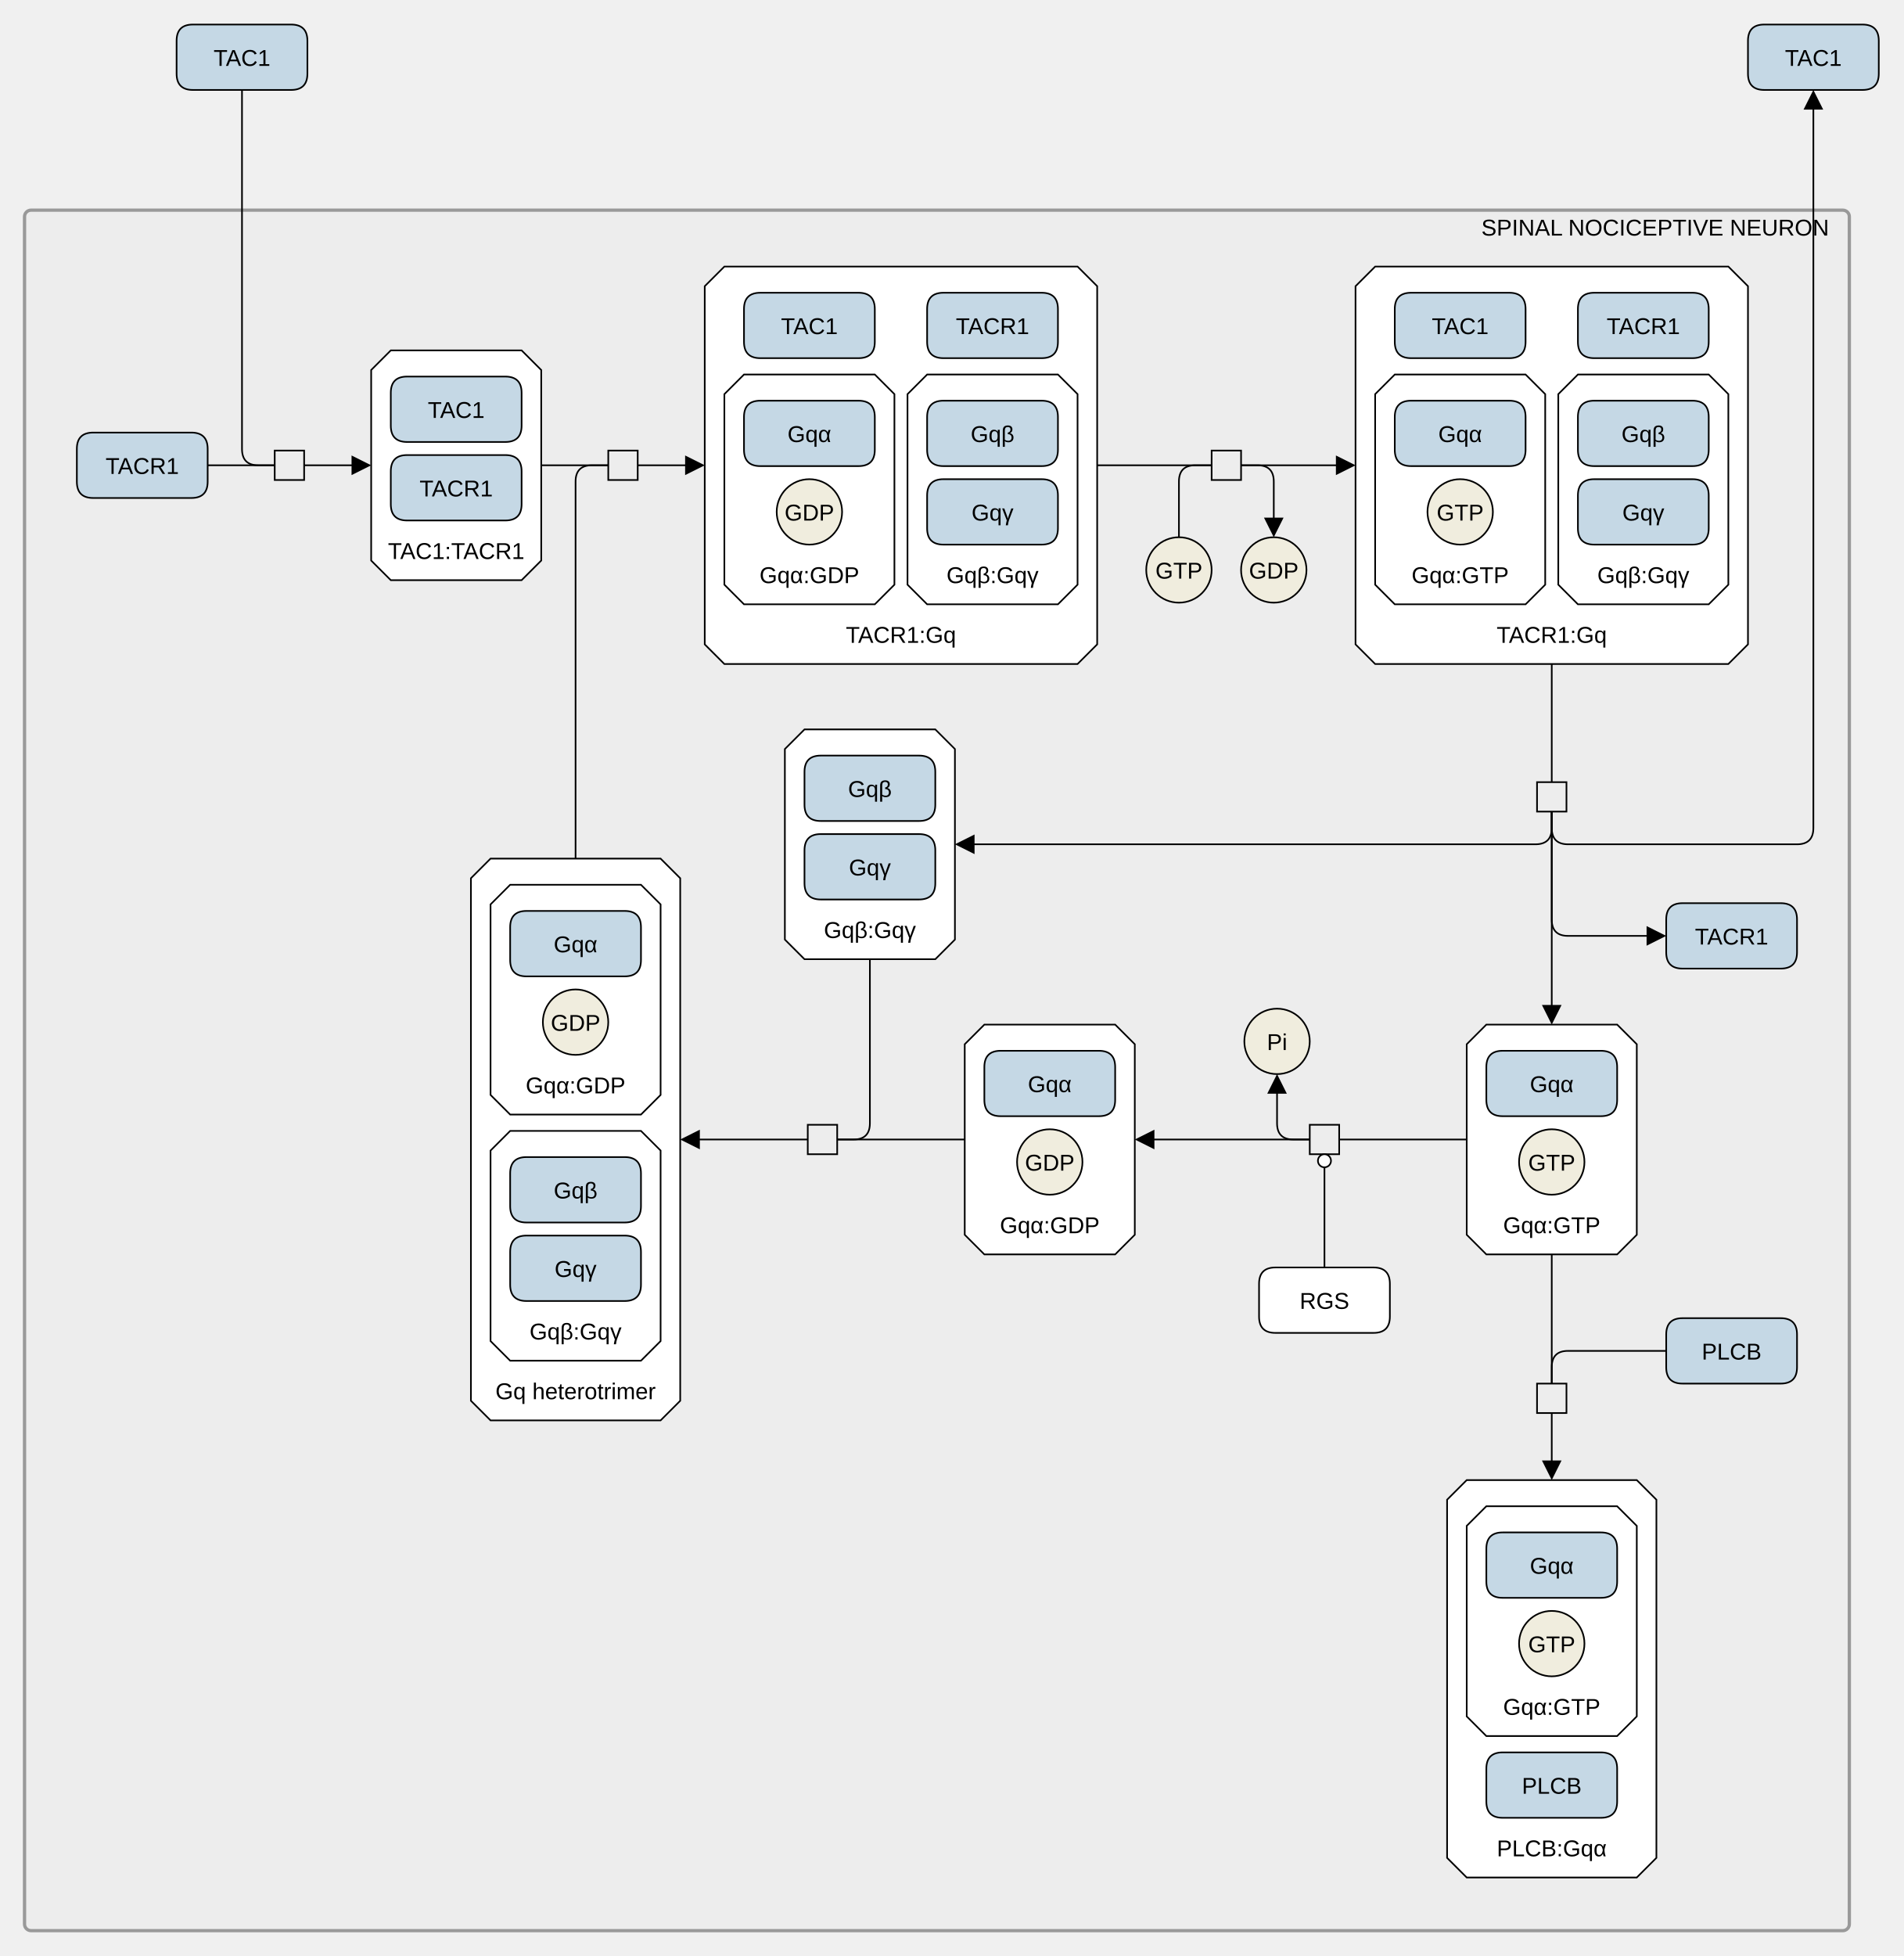
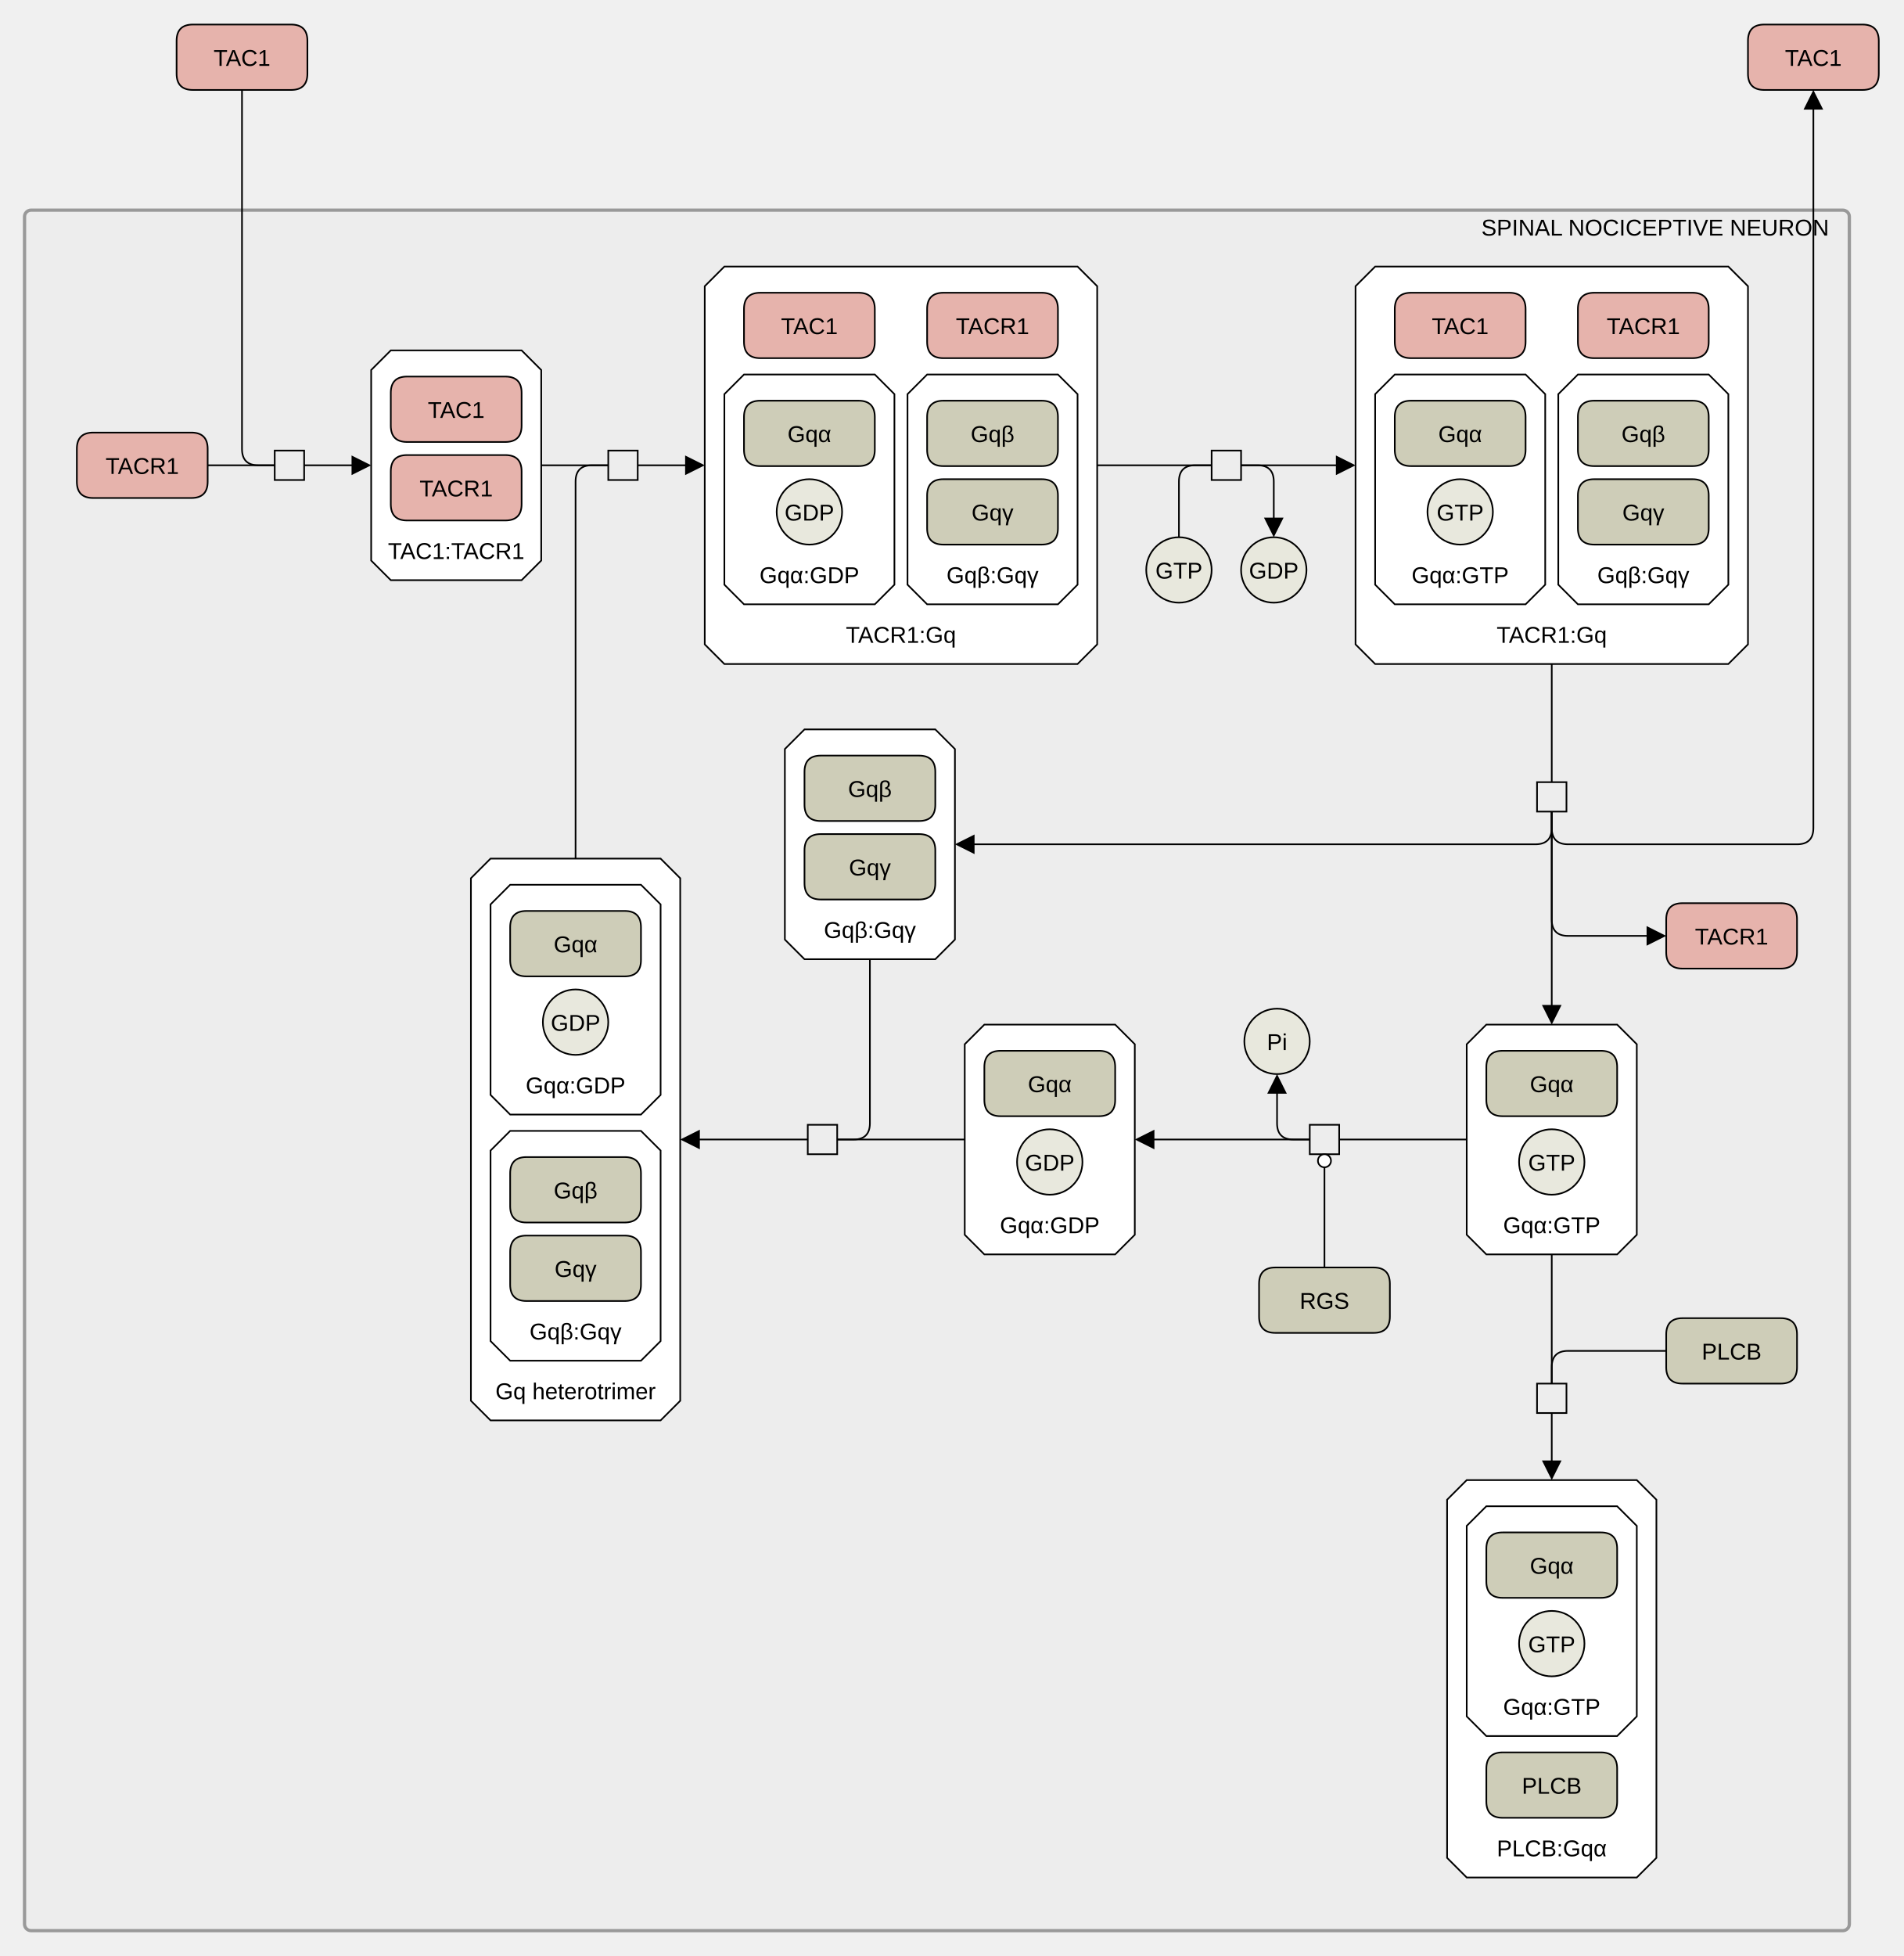
<svg xmlns="http://www.w3.org/2000/svg" width="1164" height="1196" viewBox="0 0 1164 1196" stroke-linecap="butt" stroke-miterlimit="10">
  <g transform="translate(-25,-25)">
    <path d="M40 157.5 C40 155.291 41.791 153.5 44 153.5 L1152 153.5 C1154.209 153.5 1156 155.291 1156 157.5 L1156 1201.5 C1156 1203.709 1154.209 1205.5 1152 1205.5 L44 1205.5 C41.791 1205.5 40 1203.709 40 1201.5 Z" fill="#999999" fill-opacity="0.031" stroke="none" />
    <path d="M40 157.5 C40 155.291 41.791 153.5 44 153.5 L1152 153.5 C1154.209 153.5 1156 155.291 1156 157.5 L1156 1201.5 C1156 1203.709 1154.209 1205.5 1152 1205.5 L44 1205.5 C41.791 1205.5 40 1203.709 40 1201.5 Z" fill="none" stroke="#999999" stroke-width="2" />
    <text x="1037.25" y="169.041" text-anchor="middle" font-family="'Dialog', Arial, Helvetica, sans-serif" font-size="14" fill="#000000" stroke="none" xml:space="preserve">SPINAL NOCICEPTIVE NEURON</text>
    <path d="M468 188 L684 188 L696 200 L696 419 L684 431 L468 431 L456 419 L456 200 Z" fill="#FFFFFF" stroke="none" />
    <path d="M468 188 L684 188 L696 200 L696 419 L684 431 L468 431 L456 419 L456 200 Z" fill="none" stroke="#000000" />
    <text x="576" y="418.041" text-anchor="middle" font-family="'Dialog', Arial, Helvetica, sans-serif" font-size="14" fill="#000000" stroke="none" xml:space="preserve">TACR1:Gq</text>
    <path d="M480 254 L560 254 L572 266 L572 382.5 L560 394.5 L480 394.5 L468 382.5 L468 266 Z" fill="#FFFFFF" stroke="none" />
    <path d="M480 254 L560 254 L572 266 L572 382.5 L560 394.5 L480 394.5 L468 382.5 L468 266 Z" fill="none" stroke="#000000" />
    <text x="520" y="381.541" text-anchor="middle" font-family="'Dialog', Arial, Helvetica, sans-serif" font-size="14" fill="#000000" stroke="none" xml:space="preserve">Gqα:GDP</text>
-     <path d="M480 280 Q480 270 490 270 L550 270 Q560 270 560 280 L560 300 Q560 310 550 310 L490 310 Q480 310 480 300 Z" fill="#C5D8E5" stroke="none" />
+     <path d="M480 280 Q480 270 490 270 L550 270 Q560 270 560 280 L560 300 Q560 310 550 310 L490 310 Q480 310 480 300 Z" fill="#CECDB8" stroke="none" />
    <path d="M480 280 Q480 270 490 270 L550 270 Q560 270 560 280 L560 300 Q560 310 550 310 L490 310 Q480 310 480 300 Z" fill="none" stroke="#000000" />
    <text x="520" y="295.291" text-anchor="middle" font-family="'Dialog', Arial, Helvetica, sans-serif" font-size="14" fill="#000000" stroke="none" xml:space="preserve">Gqα</text>
-     <path d="M500 338 C500 326.954 508.954 318 520 318 L520 318 C531.046 318 540 326.954 540 338 L540 338 C540 349.046 531.046 358 520 358 L520 358 C508.954 358 500 349.046 500 338 Z" fill="#F0EDDE" stroke="none" />
+     <path d="M500 338 C500 326.954 508.954 318 520 318 L520 318 C531.046 318 540 326.954 540 338 L540 338 C540 349.046 531.046 358 520 358 L520 358 C508.954 358 500 349.046 500 338 Z" fill="#E8E8DD" stroke="none" />
    <path d="M500 338 C500 326.954 508.954 318 520 318 L520 318 C531.046 318 540 326.954 540 338 L540 338 C540 349.046 531.046 358 520 358 L520 358 C508.954 358 500 349.046 500 338 Z" fill="none" stroke="#000000" />
    <text x="520" y="343.291" text-anchor="middle" font-family="'Dialog', Arial, Helvetica, sans-serif" font-size="14" fill="#000000" stroke="none" xml:space="preserve">GDP</text>
    <path d="M592 254 L672 254 L684 266 L684 382.5 L672 394.5 L592 394.5 L580 382.5 L580 266 Z" fill="#FFFFFF" stroke="none" />
    <path d="M592 254 L672 254 L684 266 L684 382.5 L672 394.5 L592 394.5 L580 382.5 L580 266 Z" fill="none" stroke="#000000" />
    <text x="632" y="381.541" text-anchor="middle" font-family="'Dialog', Arial, Helvetica, sans-serif" font-size="14" fill="#000000" stroke="none" xml:space="preserve">Gqβ:Gqγ</text>
-     <path d="M592 280 Q592 270 602 270 L662 270 Q672 270 672 280 L672 300 Q672 310 662 310 L602 310 Q592 310 592 300 Z" fill="#C5D8E5" stroke="none" />
+     <path d="M592 280 Q592 270 602 270 L662 270 Q672 270 672 280 L672 300 Q672 310 662 310 L602 310 Q592 310 592 300 Z" fill="#CECDB8" stroke="none" />
    <path d="M592 280 Q592 270 602 270 L662 270 Q672 270 672 280 L672 300 Q672 310 662 310 L602 310 Q592 310 592 300 Z" fill="none" stroke="#000000" />
    <text x="632" y="295.291" text-anchor="middle" font-family="'Dialog', Arial, Helvetica, sans-serif" font-size="14" fill="#000000" stroke="none" xml:space="preserve">Gqβ</text>
-     <path d="M592 328 Q592 318 602 318 L662 318 Q672 318 672 328 L672 348 Q672 358 662 358 L602 358 Q592 358 592 348 Z" fill="#C5D8E5" stroke="none" />
+     <path d="M592 328 Q592 318 602 318 L662 318 Q672 318 672 328 L672 348 Q672 358 662 358 L602 358 Q592 358 592 348 Z" fill="#CECDB8" stroke="none" />
    <path d="M592 328 Q592 318 602 318 L662 318 Q672 318 672 328 L672 348 Q672 358 662 358 L602 358 Q592 358 592 348 Z" fill="none" stroke="#000000" />
    <text x="632" y="343.291" text-anchor="middle" font-family="'Dialog', Arial, Helvetica, sans-serif" font-size="14" fill="#000000" stroke="none" xml:space="preserve">Gqγ</text>
-     <path d="M480 214 Q480 204 490 204 L550 204 Q560 204 560 214 L560 234 Q560 244 550 244 L490 244 Q480 244 480 234 Z" fill="#C5D8E5" stroke="none" />
+     <path d="M480 214 Q480 204 490 204 L550 204 Q560 204 560 214 L560 234 Q560 244 550 244 L490 244 Q480 244 480 234 Z" fill="#E6B3AC" stroke="none" />
    <path d="M480 214 Q480 204 490 204 L550 204 Q560 204 560 214 L560 234 Q560 244 550 244 L490 244 Q480 244 480 234 Z" fill="none" stroke="#000000" />
    <text x="520" y="229.291" text-anchor="middle" font-family="'Dialog', Arial, Helvetica, sans-serif" font-size="14" fill="#000000" stroke="none" xml:space="preserve">TAC1</text>
-     <path d="M592 214 Q592 204 602 204 L662 204 Q672 204 672 214 L672 234 Q672 244 662 244 L602 244 Q592 244 592 234 Z" fill="#C5D8E5" stroke="none" />
+     <path d="M592 214 Q592 204 602 204 L662 204 Q672 204 672 214 L672 234 Q672 244 662 244 L602 244 Q592 244 592 234 Z" fill="#E6B3AC" stroke="none" />
    <path d="M592 214 Q592 204 602 204 L662 204 Q672 204 672 214 L672 234 Q672 244 662 244 L602 244 Q592 244 592 234 Z" fill="none" stroke="#000000" />
    <text x="632" y="229.291" text-anchor="middle" font-family="'Dialog', Arial, Helvetica, sans-serif" font-size="14" fill="#000000" stroke="none" xml:space="preserve">TACR1</text>
    <path d="M325 550 L429 550 L441 562 L441 881.5 L429 893.5 L325 893.5 L313 881.5 L313 562 Z" fill="#FFFFFF" stroke="none" />
    <path d="M325 550 L429 550 L441 562 L441 881.5 L429 893.5 L325 893.5 L313 881.5 L313 562 Z" fill="none" stroke="#000000" />
    <text x="377" y="880.541" text-anchor="middle" font-family="'Dialog', Arial, Helvetica, sans-serif" font-size="14" fill="#000000" stroke="none" xml:space="preserve">Gq heterotrimer</text>
    <path d="M337 716.5 L417 716.5 L429 728.5 L429 845 L417 857 L337 857 L325 845 L325 728.5 Z" fill="#FFFFFF" stroke="none" />
    <path d="M337 716.5 L417 716.5 L429 728.5 L429 845 L417 857 L337 857 L325 845 L325 728.5 Z" fill="none" stroke="#000000" />
    <text x="377" y="844.041" text-anchor="middle" font-family="'Dialog', Arial, Helvetica, sans-serif" font-size="14" fill="#000000" stroke="none" xml:space="preserve">Gqβ:Gqγ</text>
-     <path d="M337 742.5 Q337 732.5 347 732.5 L407 732.5 Q417 732.5 417 742.5 L417 762.5 Q417 772.5 407 772.5 L347 772.5 Q337 772.5 337 762.5 Z" fill="#C5D8E5" stroke="none" />
+     <path d="M337 742.5 Q337 732.5 347 732.5 L407 732.5 Q417 732.5 417 742.5 L417 762.5 Q417 772.5 407 772.5 L347 772.5 Q337 772.5 337 762.5 Z" fill="#CECDB8" stroke="none" />
    <path d="M337 742.5 Q337 732.5 347 732.5 L407 732.5 Q417 732.5 417 742.5 L417 762.5 Q417 772.5 407 772.5 L347 772.5 Q337 772.5 337 762.5 Z" fill="none" stroke="#000000" />
    <text x="377" y="757.791" text-anchor="middle" font-family="'Dialog', Arial, Helvetica, sans-serif" font-size="14" fill="#000000" stroke="none" xml:space="preserve">Gqβ</text>
-     <path d="M337 790.5 Q337 780.5 347 780.5 L407 780.5 Q417 780.5 417 790.5 L417 810.5 Q417 820.5 407 820.5 L347 820.5 Q337 820.5 337 810.5 Z" fill="#C5D8E5" stroke="none" />
+     <path d="M337 790.5 Q337 780.5 347 780.5 L407 780.5 Q417 780.5 417 790.5 L417 810.5 Q417 820.5 407 820.5 L347 820.5 Q337 820.5 337 810.5 Z" fill="#CECDB8" stroke="none" />
    <path d="M337 790.5 Q337 780.5 347 780.5 L407 780.5 Q417 780.5 417 790.5 L417 810.5 Q417 820.5 407 820.5 L347 820.5 Q337 820.5 337 810.5 Z" fill="none" stroke="#000000" />
    <text x="377" y="805.791" text-anchor="middle" font-family="'Dialog', Arial, Helvetica, sans-serif" font-size="14" fill="#000000" stroke="none" xml:space="preserve">Gqγ</text>
    <path d="M337 566 L417 566 L429 578 L429 694.5 L417 706.5 L337 706.5 L325 694.5 L325 578 Z" fill="#FFFFFF" stroke="none" />
    <path d="M337 566 L417 566 L429 578 L429 694.5 L417 706.5 L337 706.5 L325 694.5 L325 578 Z" fill="none" stroke="#000000" />
    <text x="377" y="693.541" text-anchor="middle" font-family="'Dialog', Arial, Helvetica, sans-serif" font-size="14" fill="#000000" stroke="none" xml:space="preserve">Gqα:GDP</text>
-     <path d="M337 592 Q337 582 347 582 L407 582 Q417 582 417 592 L417 612 Q417 622 407 622 L347 622 Q337 622 337 612 Z" fill="#C5D8E5" stroke="none" />
+     <path d="M337 592 Q337 582 347 582 L407 582 Q417 582 417 592 L417 612 Q417 622 407 622 L347 622 Q337 622 337 612 Z" fill="#CECDB8" stroke="none" />
    <path d="M337 592 Q337 582 347 582 L407 582 Q417 582 417 592 L417 612 Q417 622 407 622 L347 622 Q337 622 337 612 Z" fill="none" stroke="#000000" />
    <text x="377" y="607.291" text-anchor="middle" font-family="'Dialog', Arial, Helvetica, sans-serif" font-size="14" fill="#000000" stroke="none" xml:space="preserve">Gqα</text>
-     <path d="M357 650 C357 638.954 365.954 630 377 630 L377 630 C388.046 630 397 638.954 397 650 L397 650 C397 661.046 388.046 670 377 670 L377 670 C365.954 670 357 661.046 357 650 Z" fill="#F0EDDE" stroke="none" />
+     <path d="M357 650 C357 638.954 365.954 630 377 630 L377 630 C388.046 630 397 638.954 397 650 L397 650 C397 661.046 388.046 670 377 670 L377 670 C365.954 670 357 661.046 357 650 Z" fill="#E8E8DD" stroke="none" />
    <path d="M357 650 C357 638.954 365.954 630 377 630 L377 630 C388.046 630 397 638.954 397 650 L397 650 C397 661.046 388.046 670 377 670 L377 670 C365.954 670 357 661.046 357 650 Z" fill="none" stroke="#000000" />
    <text x="377" y="655.291" text-anchor="middle" font-family="'Dialog', Arial, Helvetica, sans-serif" font-size="14" fill="#000000" stroke="none" xml:space="preserve">GDP</text>
    <path d="M866 188 L1082 188 L1094 200 L1094 419 L1082 431 L866 431 L854 419 L854 200 Z" fill="#FFFFFF" stroke="none" />
    <path d="M866 188 L1082 188 L1094 200 L1094 419 L1082 431 L866 431 L854 419 L854 200 Z" fill="none" stroke="#000000" />
    <text x="974" y="418.041" text-anchor="middle" font-family="'Dialog', Arial, Helvetica, sans-serif" font-size="14" fill="#000000" stroke="none" xml:space="preserve">TACR1:Gq</text>
    <path d="M990 254 L1070 254 L1082 266 L1082 382.5 L1070 394.5 L990 394.5 L978 382.5 L978 266 Z" fill="#FFFFFF" stroke="none" />
    <path d="M990 254 L1070 254 L1082 266 L1082 382.5 L1070 394.5 L990 394.5 L978 382.5 L978 266 Z" fill="none" stroke="#000000" />
    <text x="1030" y="381.541" text-anchor="middle" font-family="'Dialog', Arial, Helvetica, sans-serif" font-size="14" fill="#000000" stroke="none" xml:space="preserve">Gqβ:Gqγ</text>
-     <path d="M990 280 Q990 270 1000 270 L1060 270 Q1070 270 1070 280 L1070 300 Q1070 310 1060 310 L1000 310 Q990 310 990 300 Z" fill="#C5D8E5" stroke="none" />
+     <path d="M990 280 Q990 270 1000 270 L1060 270 Q1070 270 1070 280 L1070 300 Q1070 310 1060 310 L1000 310 Q990 310 990 300 Z" fill="#CECDB8" stroke="none" />
    <path d="M990 280 Q990 270 1000 270 L1060 270 Q1070 270 1070 280 L1070 300 Q1070 310 1060 310 L1000 310 Q990 310 990 300 Z" fill="none" stroke="#000000" />
    <text x="1030" y="295.291" text-anchor="middle" font-family="'Dialog', Arial, Helvetica, sans-serif" font-size="14" fill="#000000" stroke="none" xml:space="preserve">Gqβ</text>
-     <path d="M990 328 Q990 318 1000 318 L1060 318 Q1070 318 1070 328 L1070 348 Q1070 358 1060 358 L1000 358 Q990 358 990 348 Z" fill="#C5D8E5" stroke="none" />
+     <path d="M990 328 Q990 318 1000 318 L1060 318 Q1070 318 1070 328 L1070 348 Q1070 358 1060 358 L1000 358 Q990 358 990 348 Z" fill="#CECDB8" stroke="none" />
    <path d="M990 328 Q990 318 1000 318 L1060 318 Q1070 318 1070 328 L1070 348 Q1070 358 1060 358 L1000 358 Q990 358 990 348 Z" fill="none" stroke="#000000" />
    <text x="1030" y="343.291" text-anchor="middle" font-family="'Dialog', Arial, Helvetica, sans-serif" font-size="14" fill="#000000" stroke="none" xml:space="preserve">Gqγ</text>
    <path d="M878 254 L958 254 L970 266 L970 382.5 L958 394.5 L878 394.5 L866 382.5 L866 266 Z" fill="#FFFFFF" stroke="none" />
    <path d="M878 254 L958 254 L970 266 L970 382.5 L958 394.5 L878 394.5 L866 382.5 L866 266 Z" fill="none" stroke="#000000" />
    <text x="918" y="381.541" text-anchor="middle" font-family="'Dialog', Arial, Helvetica, sans-serif" font-size="14" fill="#000000" stroke="none" xml:space="preserve">Gqα:GTP</text>
-     <path d="M878 280 Q878 270 888 270 L948 270 Q958 270 958 280 L958 300 Q958 310 948 310 L888 310 Q878 310 878 300 Z" fill="#C5D8E5" stroke="none" />
+     <path d="M878 280 Q878 270 888 270 L948 270 Q958 270 958 280 L958 300 Q958 310 948 310 L888 310 Q878 310 878 300 Z" fill="#CECDB8" stroke="none" />
    <path d="M878 280 Q878 270 888 270 L948 270 Q958 270 958 280 L958 300 Q958 310 948 310 L888 310 Q878 310 878 300 Z" fill="none" stroke="#000000" />
    <text x="918" y="295.291" text-anchor="middle" font-family="'Dialog', Arial, Helvetica, sans-serif" font-size="14" fill="#000000" stroke="none" xml:space="preserve">Gqα</text>
-     <path d="M898 338 C898 326.954 906.954 318 918 318 L918 318 C929.046 318 938 326.954 938 338 L938 338 C938 349.046 929.046 358 918 358 L918 358 C906.954 358 898 349.046 898 338 Z" fill="#F0EDDE" stroke="none" />
+     <path d="M898 338 C898 326.954 906.954 318 918 318 L918 318 C929.046 318 938 326.954 938 338 L938 338 C938 349.046 929.046 358 918 358 L918 358 C906.954 358 898 349.046 898 338 Z" fill="#E8E8DD" stroke="none" />
    <path d="M898 338 C898 326.954 906.954 318 918 318 L918 318 C929.046 318 938 326.954 938 338 L938 338 C938 349.046 929.046 358 918 358 L918 358 C906.954 358 898 349.046 898 338 Z" fill="none" stroke="#000000" />
    <text x="918" y="343.291" text-anchor="middle" font-family="'Dialog', Arial, Helvetica, sans-serif" font-size="14" fill="#000000" stroke="none" xml:space="preserve">GTP</text>
-     <path d="M878 214 Q878 204 888 204 L948 204 Q958 204 958 214 L958 234 Q958 244 948 244 L888 244 Q878 244 878 234 Z" fill="#C5D8E5" stroke="none" />
+     <path d="M878 214 Q878 204 888 204 L948 204 Q958 204 958 214 L958 234 Q958 244 948 244 L888 244 Q878 244 878 234 Z" fill="#E6B3AC" stroke="none" />
    <path d="M878 214 Q878 204 888 204 L948 204 Q958 204 958 214 L958 234 Q958 244 948 244 L888 244 Q878 244 878 234 Z" fill="none" stroke="#000000" />
    <text x="918" y="229.291" text-anchor="middle" font-family="'Dialog', Arial, Helvetica, sans-serif" font-size="14" fill="#000000" stroke="none" xml:space="preserve">TAC1</text>
-     <path d="M990 214 Q990 204 1000 204 L1060 204 Q1070 204 1070 214 L1070 234 Q1070 244 1060 244 L1000 244 Q990 244 990 234 Z" fill="#C5D8E5" stroke="none" />
+     <path d="M990 214 Q990 204 1000 204 L1060 204 Q1070 204 1070 214 L1070 234 Q1070 244 1060 244 L1000 244 Q990 244 990 234 Z" fill="#E6B3AC" stroke="none" />
    <path d="M990 214 Q990 204 1000 204 L1060 204 Q1070 204 1070 214 L1070 234 Q1070 244 1060 244 L1000 244 Q990 244 990 234 Z" fill="none" stroke="#000000" />
    <text x="1030" y="229.291" text-anchor="middle" font-family="'Dialog', Arial, Helvetica, sans-serif" font-size="14" fill="#000000" stroke="none" xml:space="preserve">TACR1</text>
    <path d="M922 930 L1026 930 L1038 942 L1038 1161 L1026 1173 L922 1173 L910 1161 L910 942 Z" fill="#FFFFFF" stroke="none" />
    <path d="M922 930 L1026 930 L1038 942 L1038 1161 L1026 1173 L922 1173 L910 1161 L910 942 Z" fill="none" stroke="#000000" />
    <text x="974" y="1160.041" text-anchor="middle" font-family="'Dialog', Arial, Helvetica, sans-serif" font-size="14" fill="#000000" stroke="none" xml:space="preserve">PLCB:Gqα</text>
-     <path d="M934 1106.5 Q934 1096.5 944 1096.5 L1004 1096.5 Q1014 1096.5 1014 1106.5 L1014 1126.5 Q1014 1136.5 1004 1136.5 L944 1136.5 Q934 1136.5 934 1126.5 Z" fill="#C5D8E5" stroke="none" />
+     <path d="M934 1106.5 Q934 1096.5 944 1096.5 L1004 1096.5 Q1014 1096.5 1014 1106.5 L1014 1126.5 Q1014 1136.5 1004 1136.5 L944 1136.5 Q934 1136.5 934 1126.5 Z" fill="#CECDB8" stroke="none" />
    <path d="M934 1106.5 Q934 1096.5 944 1096.5 L1004 1096.5 Q1014 1096.5 1014 1106.5 L1014 1126.5 Q1014 1136.5 1004 1136.5 L944 1136.5 Q934 1136.5 934 1126.5 Z" fill="none" stroke="#000000" />
    <text x="974" y="1121.791" text-anchor="middle" font-family="'Dialog', Arial, Helvetica, sans-serif" font-size="14" fill="#000000" stroke="none" xml:space="preserve">PLCB</text>
    <path d="M934 946 L1014 946 L1026 958 L1026 1074.5 L1014 1086.5 L934 1086.5 L922 1074.5 L922 958 Z" fill="#FFFFFF" stroke="none" />
    <path d="M934 946 L1014 946 L1026 958 L1026 1074.5 L1014 1086.5 L934 1086.5 L922 1074.5 L922 958 Z" fill="none" stroke="#000000" />
    <text x="974" y="1073.541" text-anchor="middle" font-family="'Dialog', Arial, Helvetica, sans-serif" font-size="14" fill="#000000" stroke="none" xml:space="preserve">Gqα:GTP</text>
-     <path d="M934 972 Q934 962 944 962 L1004 962 Q1014 962 1014 972 L1014 992 Q1014 1002 1004 1002 L944 1002 Q934 1002 934 992 Z" fill="#C5D8E5" stroke="none" />
+     <path d="M934 972 Q934 962 944 962 L1004 962 Q1014 962 1014 972 L1014 992 Q1014 1002 1004 1002 L944 1002 Q934 1002 934 992 Z" fill="#CECDB8" stroke="none" />
    <path d="M934 972 Q934 962 944 962 L1004 962 Q1014 962 1014 972 L1014 992 Q1014 1002 1004 1002 L944 1002 Q934 1002 934 992 Z" fill="none" stroke="#000000" />
    <text x="974" y="987.291" text-anchor="middle" font-family="'Dialog', Arial, Helvetica, sans-serif" font-size="14" fill="#000000" stroke="none" xml:space="preserve">Gqα</text>
-     <path d="M954 1030 C954 1018.954 962.954 1010 974 1010 L974 1010 C985.046 1010 994 1018.954 994 1030 L994 1030 C994 1041.046 985.046 1050 974 1050 L974 1050 C962.954 1050 954 1041.046 954 1030 Z" fill="#F0EDDE" stroke="none" />
+     <path d="M954 1030 C954 1018.954 962.954 1010 974 1010 L974 1010 C985.046 1010 994 1018.954 994 1030 L994 1030 C994 1041.046 985.046 1050 974 1050 L974 1050 C962.954 1050 954 1041.046 954 1030 Z" fill="#E8E8DD" stroke="none" />
    <path d="M954 1030 C954 1018.954 962.954 1010 974 1010 L974 1010 C985.046 1010 994 1018.954 994 1030 L994 1030 C994 1041.046 985.046 1050 974 1050 L974 1050 C962.954 1050 954 1041.046 954 1030 Z" fill="none" stroke="#000000" />
    <text x="974" y="1035.291" text-anchor="middle" font-family="'Dialog', Arial, Helvetica, sans-serif" font-size="14" fill="#000000" stroke="none" xml:space="preserve">GTP</text>
    <path d="M264 239.25 L344 239.25 L356 251.25 L356 367.75 L344 379.75 L264 379.75 L252 367.75 L252 251.25 Z" fill="#FFFFFF" stroke="none" />
    <path d="M264 239.25 L344 239.25 L356 251.25 L356 367.75 L344 379.75 L264 379.75 L252 367.75 L252 251.25 Z" fill="none" stroke="#000000" />
    <text x="304" y="366.791" text-anchor="middle" font-family="'Dialog', Arial, Helvetica, sans-serif" font-size="14" fill="#000000" stroke="none" xml:space="preserve">TAC1:TACR1</text>
-     <path d="M264 313.25 Q264 303.25 274 303.25 L334 303.25 Q344 303.25 344 313.25 L344 333.25 Q344 343.25 334 343.25 L274 343.25 Q264 343.25 264 333.25 Z" fill="#C5D8E5" stroke="none" />
+     <path d="M264 313.25 Q264 303.25 274 303.25 L334 303.25 Q344 303.25 344 313.25 L344 333.25 Q344 343.25 334 343.25 L274 343.25 Q264 343.25 264 333.25 Z" fill="#E6B3AC" stroke="none" />
    <path d="M264 313.25 Q264 303.25 274 303.25 L334 303.25 Q344 303.25 344 313.25 L344 333.25 Q344 343.25 334 343.25 L274 343.25 Q264 343.25 264 333.25 Z" fill="none" stroke="#000000" />
    <text x="304" y="328.541" text-anchor="middle" font-family="'Dialog', Arial, Helvetica, sans-serif" font-size="14" fill="#000000" stroke="none" xml:space="preserve">TACR1</text>
-     <path d="M264 265.25 Q264 255.25 274 255.25 L334 255.25 Q344 255.25 344 265.25 L344 285.25 Q344 295.25 334 295.25 L274 295.25 Q264 295.25 264 285.25 Z" fill="#C5D8E5" stroke="none" />
+     <path d="M264 265.25 Q264 255.25 274 255.25 L334 255.25 Q344 255.25 344 265.25 L344 285.25 Q344 295.25 334 295.25 L274 295.25 Q264 295.25 264 285.25 Z" fill="#E6B3AC" stroke="none" />
    <path d="M264 265.25 Q264 255.25 274 255.25 L334 255.25 Q344 255.25 344 265.25 L344 285.25 Q344 295.25 334 295.25 L274 295.25 Q264 295.25 264 285.25 Z" fill="none" stroke="#000000" />
    <text x="304" y="280.541" text-anchor="middle" font-family="'Dialog', Arial, Helvetica, sans-serif" font-size="14" fill="#000000" stroke="none" xml:space="preserve">TAC1</text>
    <path d="M517 471 L597 471 L609 483 L609 599.5 L597 611.5 L517 611.5 L505 599.5 L505 483 Z" fill="#FFFFFF" stroke="none" />
    <path d="M517 471 L597 471 L609 483 L609 599.5 L597 611.5 L517 611.5 L505 599.5 L505 483 Z" fill="none" stroke="#000000" />
    <text x="557" y="598.541" text-anchor="middle" font-family="'Dialog', Arial, Helvetica, sans-serif" font-size="14" fill="#000000" stroke="none" xml:space="preserve">Gqβ:Gqγ</text>
-     <path d="M517 545 Q517 535 527 535 L587 535 Q597 535 597 545 L597 565 Q597 575 587 575 L527 575 Q517 575 517 565 Z" fill="#C5D8E5" stroke="none" />
+     <path d="M517 545 Q517 535 527 535 L587 535 Q597 535 597 545 L597 565 Q597 575 587 575 L527 575 Q517 575 517 565 Z" fill="#CECDB8" stroke="none" />
    <path d="M517 545 Q517 535 527 535 L587 535 Q597 535 597 545 L597 565 Q597 575 587 575 L527 575 Q517 575 517 565 Z" fill="none" stroke="#000000" />
    <text x="557" y="560.291" text-anchor="middle" font-family="'Dialog', Arial, Helvetica, sans-serif" font-size="14" fill="#000000" stroke="none" xml:space="preserve">Gqγ</text>
-     <path d="M517 497 Q517 487 527 487 L587 487 Q597 487 597 497 L597 517 Q597 527 587 527 L527 527 Q517 527 517 517 Z" fill="#C5D8E5" stroke="none" />
+     <path d="M517 497 Q517 487 527 487 L587 487 Q597 487 597 497 L597 517 Q597 527 587 527 L527 527 Q517 527 517 517 Z" fill="#CECDB8" stroke="none" />
    <path d="M517 497 Q517 487 527 487 L587 487 Q597 487 597 497 L597 517 Q597 527 587 527 L527 527 Q517 527 517 517 Z" fill="none" stroke="#000000" />
    <text x="557" y="512.291" text-anchor="middle" font-family="'Dialog', Arial, Helvetica, sans-serif" font-size="14" fill="#000000" stroke="none" xml:space="preserve">Gqβ</text>
-     <path d="M72 299.5 Q72 289.5 82 289.5 L142 289.5 Q152 289.5 152 299.5 L152 319.5 Q152 329.5 142 329.5 L82 329.5 Q72 329.5 72 319.5 Z" fill="#C5D8E5" stroke="none" />
+     <path d="M72 299.5 Q72 289.5 82 289.5 L142 289.5 Q152 289.5 152 299.5 L152 319.5 Q152 329.5 142 329.5 L82 329.5 Q72 329.5 72 319.5 Z" fill="#E6B3AC" stroke="none" />
    <path d="M72 299.5 Q72 289.5 82 289.5 L142 289.5 Q152 289.5 152 299.5 L152 319.5 Q152 329.5 142 329.5 L82 329.5 Q72 329.5 72 319.5 Z" fill="none" stroke="#000000" />
    <text x="112" y="314.791" text-anchor="middle" font-family="'Dialog', Arial, Helvetica, sans-serif" font-size="14" fill="#000000" stroke="none" xml:space="preserve">TACR1</text>
-     <path d="M726 373.5 C726 362.454 734.954 353.5 746 353.5 L746 353.5 C757.046 353.5 766 362.454 766 373.5 L766 373.5 C766 384.546 757.046 393.5 746 393.5 L746 393.5 C734.954 393.5 726 384.546 726 373.5 Z" fill="#F0EDDE" stroke="none" />
+     <path d="M726 373.5 C726 362.454 734.954 353.5 746 353.5 L746 353.5 C757.046 353.5 766 362.454 766 373.5 L766 373.5 C766 384.546 757.046 393.5 746 393.5 L746 393.5 C734.954 393.5 726 384.546 726 373.5 Z" fill="#E8E8DD" stroke="none" />
    <path d="M726 373.5 C726 362.454 734.954 353.5 746 353.5 L746 353.5 C757.046 353.5 766 362.454 766 373.5 L766 373.5 C766 384.546 757.046 393.5 746 393.5 L746 393.5 C734.954 393.5 726 384.546 726 373.5 Z" fill="none" stroke="#000000" />
    <text x="746" y="378.791" text-anchor="middle" font-family="'Dialog', Arial, Helvetica, sans-serif" font-size="14" fill="#000000" stroke="none" xml:space="preserve">GTP</text>
-     <path d="M784 373.5 C784 362.454 792.954 353.5 804 353.5 L804 353.5 C815.046 353.5 824 362.454 824 373.5 L824 373.5 C824 384.546 815.046 393.5 804 393.5 L804 393.5 C792.954 393.5 784 384.546 784 373.5 Z" fill="#F0EDDE" stroke="none" />
+     <path d="M784 373.5 C784 362.454 792.954 353.5 804 353.5 L804 353.5 C815.046 353.5 824 362.454 824 373.5 L824 373.5 C824 384.546 815.046 393.5 804 393.5 L804 393.5 C792.954 393.5 784 384.546 784 373.5 Z" fill="#E8E8DD" stroke="none" />
    <path d="M784 373.5 C784 362.454 792.954 353.5 804 353.5 L804 353.5 C815.046 353.5 824 362.454 824 373.5 L824 373.5 C824 384.546 815.046 393.5 804 393.5 L804 393.5 C792.954 393.5 784 384.546 784 373.5 Z" fill="none" stroke="#000000" />
    <text x="804" y="378.791" text-anchor="middle" font-family="'Dialog', Arial, Helvetica, sans-serif" font-size="14" fill="#000000" stroke="none" xml:space="preserve">GDP</text>
-     <path d="M1044 841 Q1044 831 1054 831 L1114 831 Q1124 831 1124 841 L1124 861 Q1124 871 1114 871 L1054 871 Q1044 871 1044 861 Z" fill="#C5D8E5" stroke="none" />
+     <path d="M1044 841 Q1044 831 1054 831 L1114 831 Q1124 831 1124 841 L1124 861 Q1124 871 1114 871 L1054 871 Q1044 871 1044 861 Z" fill="#CECDB8" stroke="none" />
    <path d="M1044 841 Q1044 831 1054 831 L1114 831 Q1124 831 1124 841 L1124 861 Q1124 871 1114 871 L1054 871 Q1044 871 1044 861 Z" fill="none" stroke="#000000" />
    <text x="1084" y="856.291" text-anchor="middle" font-family="'Dialog', Arial, Helvetica, sans-serif" font-size="14" fill="#000000" stroke="none" xml:space="preserve">PLCB</text>
-     <path d="M1044 587.25 Q1044 577.25 1054 577.25 L1114 577.25 Q1124 577.25 1124 587.25 L1124 607.25 Q1124 617.25 1114 617.25 L1054 617.25 Q1044 617.25 1044 607.25 Z" fill="#C5D8E5" stroke="none" />
+     <path d="M1044 587.25 Q1044 577.25 1054 577.25 L1114 577.25 Q1124 577.25 1124 587.25 L1124 607.25 Q1124 617.25 1114 617.25 L1054 617.25 Q1044 617.25 1044 607.25 Z" fill="#E6B3AC" stroke="none" />
    <path d="M1044 587.25 Q1044 577.25 1054 577.25 L1114 577.25 Q1124 577.25 1124 587.25 L1124 607.25 Q1124 617.25 1114 617.25 L1054 617.25 Q1044 617.25 1044 607.25 Z" fill="none" stroke="#000000" />
    <text x="1084" y="602.541" text-anchor="middle" font-family="'Dialog', Arial, Helvetica, sans-serif" font-size="14" fill="#000000" stroke="none" xml:space="preserve">TACR1</text>
-     <path d="M786 661.75 C786 650.704 794.954 641.75 806 641.75 L806 641.75 C817.046 641.75 826 650.704 826 661.75 L826 661.75 C826 672.796 817.046 681.75 806 681.75 L806 681.75 C794.954 681.75 786 672.796 786 661.75 Z" fill="#F0EDDE" stroke="none" />
+     <path d="M786 661.75 C786 650.704 794.954 641.75 806 641.75 L806 641.75 C817.046 641.75 826 650.704 826 661.75 L826 661.75 C826 672.796 817.046 681.75 806 681.75 L806 681.75 C794.954 681.75 786 672.796 786 661.75 Z" fill="#E8E8DD" stroke="none" />
    <path d="M786 661.75 C786 650.704 794.954 641.75 806 641.75 L806 641.75 C817.046 641.75 826 650.704 826 661.75 L826 661.75 C826 672.796 817.046 681.75 806 681.75 L806 681.75 C794.954 681.75 786 672.796 786 661.75 Z" fill="none" stroke="#000000" />
    <text x="806" y="667.041" text-anchor="middle" font-family="'Dialog', Arial, Helvetica, sans-serif" font-size="14" fill="#000000" stroke="none" xml:space="preserve">Pi</text>
    <path d="M934 651.5 L1014 651.5 L1026 663.5 L1026 780 L1014 792 L934 792 L922 780 L922 663.5 Z" fill="#FFFFFF" stroke="none" />
    <path d="M934 651.5 L1014 651.5 L1026 663.5 L1026 780 L1014 792 L934 792 L922 780 L922 663.5 Z" fill="none" stroke="#000000" />
    <text x="974" y="779.041" text-anchor="middle" font-family="'Dialog', Arial, Helvetica, sans-serif" font-size="14" fill="#000000" stroke="none" xml:space="preserve">Gqα:GTP</text>
-     <path d="M934 677.5 Q934 667.5 944 667.5 L1004 667.5 Q1014 667.5 1014 677.5 L1014 697.5 Q1014 707.5 1004 707.5 L944 707.5 Q934 707.5 934 697.5 Z" fill="#C5D8E5" stroke="none" />
+     <path d="M934 677.5 Q934 667.5 944 667.5 L1004 667.5 Q1014 667.5 1014 677.5 L1014 697.5 Q1014 707.5 1004 707.5 L944 707.5 Q934 707.5 934 697.5 Z" fill="#CECDB8" stroke="none" />
    <path d="M934 677.5 Q934 667.5 944 667.5 L1004 667.5 Q1014 667.5 1014 677.5 L1014 697.5 Q1014 707.5 1004 707.5 L944 707.5 Q934 707.5 934 697.5 Z" fill="none" stroke="#000000" />
    <text x="974" y="692.791" text-anchor="middle" font-family="'Dialog', Arial, Helvetica, sans-serif" font-size="14" fill="#000000" stroke="none" xml:space="preserve">Gqα</text>
-     <path d="M954 735.5 C954 724.454 962.954 715.5 974 715.5 L974 715.5 C985.046 715.5 994 724.454 994 735.5 L994 735.5 C994 746.546 985.046 755.5 974 755.5 L974 755.5 C962.954 755.5 954 746.546 954 735.5 Z" fill="#F0EDDE" stroke="none" />
+     <path d="M954 735.5 C954 724.454 962.954 715.5 974 715.5 L974 715.5 C985.046 715.5 994 724.454 994 735.5 L994 735.5 C994 746.546 985.046 755.5 974 755.5 L974 755.5 C962.954 755.5 954 746.546 954 735.5 Z" fill="#E8E8DD" stroke="none" />
    <path d="M954 735.5 C954 724.454 962.954 715.5 974 715.5 L974 715.5 C985.046 715.5 994 724.454 994 735.5 L994 735.5 C994 746.546 985.046 755.5 974 755.5 L974 755.5 C962.954 755.5 954 746.546 954 735.5 Z" fill="none" stroke="#000000" />
    <text x="974" y="740.791" text-anchor="middle" font-family="'Dialog', Arial, Helvetica, sans-serif" font-size="14" fill="#000000" stroke="none" xml:space="preserve">GTP</text>
    <path d="M627 651.5 L707 651.5 L719 663.5 L719 780 L707 792 L627 792 L615 780 L615 663.5 Z" fill="#FFFFFF" stroke="none" />
    <path d="M627 651.5 L707 651.5 L719 663.5 L719 780 L707 792 L627 792 L615 780 L615 663.5 Z" fill="none" stroke="#000000" />
    <text x="667" y="779.041" text-anchor="middle" font-family="'Dialog', Arial, Helvetica, sans-serif" font-size="14" fill="#000000" stroke="none" xml:space="preserve">Gqα:GDP</text>
-     <path d="M627 677.5 Q627 667.5 637 667.5 L697 667.5 Q707 667.5 707 677.5 L707 697.5 Q707 707.5 697 707.5 L637 707.5 Q627 707.5 627 697.5 Z" fill="#C5D8E5" stroke="none" />
+     <path d="M627 677.5 Q627 667.5 637 667.5 L697 667.5 Q707 667.5 707 677.5 L707 697.5 Q707 707.5 697 707.5 L637 707.5 Q627 707.5 627 697.5 Z" fill="#CECDB8" stroke="none" />
    <path d="M627 677.5 Q627 667.5 637 667.5 L697 667.5 Q707 667.5 707 677.5 L707 697.5 Q707 707.5 697 707.5 L637 707.5 Q627 707.5 627 697.5 Z" fill="none" stroke="#000000" />
    <text x="667" y="692.791" text-anchor="middle" font-family="'Dialog', Arial, Helvetica, sans-serif" font-size="14" fill="#000000" stroke="none" xml:space="preserve">Gqα</text>
-     <path d="M647 735.5 C647 724.454 655.954 715.5 667 715.5 L667 715.5 C678.046 715.5 687 724.454 687 735.5 L687 735.5 C687 746.546 678.046 755.5 667 755.5 L667 755.5 C655.954 755.5 647 746.546 647 735.5 Z" fill="#F0EDDE" stroke="none" />
+     <path d="M647 735.5 C647 724.454 655.954 715.5 667 715.5 L667 715.5 C678.046 715.5 687 724.454 687 735.5 L687 735.5 C687 746.546 678.046 755.5 667 755.5 L667 755.5 C655.954 755.5 647 746.546 647 735.5 Z" fill="#E8E8DD" stroke="none" />
    <path d="M647 735.5 C647 724.454 655.954 715.5 667 715.5 L667 715.5 C678.046 715.5 687 724.454 687 735.5 L687 735.5 C687 746.546 678.046 755.5 667 755.5 L667 755.5 C655.954 755.5 647 746.546 647 735.5 Z" fill="none" stroke="#000000" />
    <text x="667" y="740.791" text-anchor="middle" font-family="'Dialog', Arial, Helvetica, sans-serif" font-size="14" fill="#000000" stroke="none" xml:space="preserve">GDP</text>
-     <path d="M795 810 Q795 800 805 800 L865 800 Q875 800 875 810 L875 830 Q875 840 865 840 L805 840 Q795 840 795 830 Z" fill="#FFFFFF" stroke="none" />
+     <path d="M795 810 Q795 800 805 800 L865 800 Q875 800 875 810 L875 830 Q875 840 865 840 L805 840 Q795 840 795 830 Z" fill="#CECDB8" stroke="none" />
    <path d="M795 810 Q795 800 805 800 L865 800 Q875 800 875 810 L875 830 Q875 840 865 840 L805 840 Q795 840 795 830 Z" fill="none" stroke="#000000" />
    <text x="835" y="825.291" text-anchor="middle" font-family="'Dialog', Arial, Helvetica, sans-serif" font-size="14" fill="#000000" stroke="none" xml:space="preserve">RGS</text>
    <path d="M397 300.5 L415 300.5 L415 318.5 L397 318.5 Z" fill="none" stroke="#000000" />
    <path d="M766 300.5 L784 300.5 L784 318.5 L766 318.5 Z" fill="none" stroke="#000000" />
    <path d="M193 300.5 L211 300.5 L211 318.5 L193 318.5 Z" fill="none" stroke="#000000" />
    <path d="M965 871 L983 871 L983 889 L965 889 Z" fill="none" stroke="#000000" />
    <path d="M826 712.75 L844 712.75 L844 730.75 L826 730.75 Z" fill="none" stroke="#000000" />
    <path d="M519 712.75 L537 712.75 L537 730.75 L519 730.75 Z" fill="none" stroke="#000000" />
    <path d="M965 503.25 L983 503.25 L983 521.25 L965 521.25 Z" fill="none" stroke="#000000" />
-     <path d="M133 50 Q133 40 143 40 L203 40 Q213 40 213 50 L213 70 Q213 80 203 80 L143 80 Q133 80 133 70 Z" fill="#C5D8E5" stroke="none" />
+     <path d="M133 50 Q133 40 143 40 L203 40 Q213 40 213 50 L213 70 Q213 80 203 80 L143 80 Q133 80 133 70 Z" fill="#E6B3AC" stroke="none" />
    <path d="M133 50 Q133 40 143 40 L203 40 Q213 40 213 50 L213 70 Q213 80 203 80 L143 80 Q133 80 133 70 Z" fill="none" stroke="#000000" />
    <text x="173" y="65.291" text-anchor="middle" font-family="'Dialog', Arial, Helvetica, sans-serif" font-size="14" fill="#000000" stroke="none" xml:space="preserve">TAC1</text>
-     <path d="M1094 50 Q1094 40 1104 40 L1164 40 Q1174 40 1174 50 L1174 70 Q1174 80 1164 80 L1104 80 Q1094 80 1094 70 Z" fill="#C5D8E5" stroke="none" />
+     <path d="M1094 50 Q1094 40 1104 40 L1164 40 Q1174 40 1174 50 L1174 70 Q1174 80 1164 80 L1104 80 Q1094 80 1094 70 Z" fill="#E6B3AC" stroke="none" />
    <path d="M1094 50 Q1094 40 1104 40 L1164 40 Q1174 40 1174 50 L1174 70 Q1174 80 1164 80 L1104 80 Q1094 80 1094 70 Z" fill="none" stroke="#000000" />
    <text x="1134" y="65.291" text-anchor="middle" font-family="'Dialog', Arial, Helvetica, sans-serif" font-size="14" fill="#000000" stroke="none" xml:space="preserve">TAC1</text>
    <path d="M356 309.5 L397 309.5" fill="none" stroke="#000000" />
    <path d="M415 309.5 L445 309.5" fill="none" stroke="#000000" />
    <path d="M456 309.5 L444 315.5 L444 303.5 Z" fill="#000000" stroke="none" />
    <path d="M377 550 L377 319.5 Q377 309.5 387 309.5 L397 309.5" fill="none" stroke="#000000" />
    <path d="M696 309.5 L766 309.5" fill="none" stroke="#000000" />
    <path d="M784 309.5 L843 309.5" fill="none" stroke="#000000" />
    <path d="M854 309.5 L842 315.5 L842 303.5 Z" fill="#000000" stroke="none" />
    <path d="M746 353.5 L746 319.5 Q746 309.5 756 309.5 L766 309.5" fill="none" stroke="#000000" />
    <path d="M784 309.5 L794 309.5 Q804 309.5 804 319.5 L804 342.5" fill="none" stroke="#000000" />
    <path d="M804 353.5 L798 341.5 L810 341.5 Z" fill="#000000" stroke="none" />
    <path d="M152 309.5 L193 309.5" fill="none" stroke="#000000" />
    <path d="M211 309.5 L241 309.5" fill="none" stroke="#000000" />
    <path d="M252 309.5 L240 315.5 L240 303.5 Z" fill="#000000" stroke="none" />
    <path d="M173 80 L173 299.5 Q173 309.5 183 309.5 L193 309.5" fill="none" stroke="#000000" />
    <path d="M1044 851 L984 851 Q974 851 974 861 L974 871" fill="none" stroke="#000000" />
    <path d="M974 889 L974 919" fill="none" stroke="#000000" />
    <path d="M974 930 L968 918 L980 918 Z" fill="#000000" stroke="none" />
    <path d="M974 792 L974 871" fill="none" stroke="#000000" />
    <path d="M922 721.75 L844 721.75" fill="none" stroke="#000000" />
    <path d="M826 721.75 L730 721.75" fill="none" stroke="#000000" />
    <path d="M719 721.75 L731 715.75 L731 727.75 Z" fill="#000000" stroke="none" />
    <path d="M826 721.75 L816 721.75 Q806 721.75 806 711.75 L806 692.75" fill="none" stroke="#000000" />
    <path d="M806 681.75 L812 693.75 L800 693.75 Z" fill="#000000" stroke="none" />
    <path d="M835 800 L835 738.75" fill="none" stroke="#000000" />
    <circle cx="835" cy="734.75" r="4" fill="white" stroke="#000000" />
    <path d="M615 721.75 L537 721.75" fill="none" stroke="#000000" />
    <path d="M519 721.75 L452 721.75" fill="none" stroke="#000000" />
    <path d="M441 721.75 L453 715.75 L453 727.75 Z" fill="#000000" stroke="none" />
    <path d="M557 611.5 L557 711.75 Q557 721.75 547 721.75 L537 721.75" fill="none" stroke="#000000" />
    <path d="M974 431 L974 503.25" fill="none" stroke="#000000" />
    <path d="M974 521.25 L974 640.5" fill="none" stroke="#000000" />
    <path d="M974 651.5 L968 639.5 L980 639.5 Z" fill="#000000" stroke="none" />
    <path d="M974 521.25 L974 531.25 Q974 541.25 964 541.25 L620 541.25" fill="none" stroke="#000000" />
    <path d="M609 541.25 L621 535.25 L621 547.25 Z" fill="#000000" stroke="none" />
    <path d="M974 521.25 L974 587.25 Q974 597.25 984 597.25 L1033 597.25" fill="none" stroke="#000000" />
    <path d="M1044 597.25 L1032 603.25 L1032 591.25 Z" fill="#000000" stroke="none" />
    <path d="M974 521.25 L974 531.25 Q974 541.25 984 541.25 L1124 541.25 Q1134 541.25 1134 531.25 L1134 91" fill="none" stroke="#000000" />
    <path d="M1134 80 L1140 92 L1128 92 Z" fill="#000000" stroke="none" />
  </g>
</svg>
